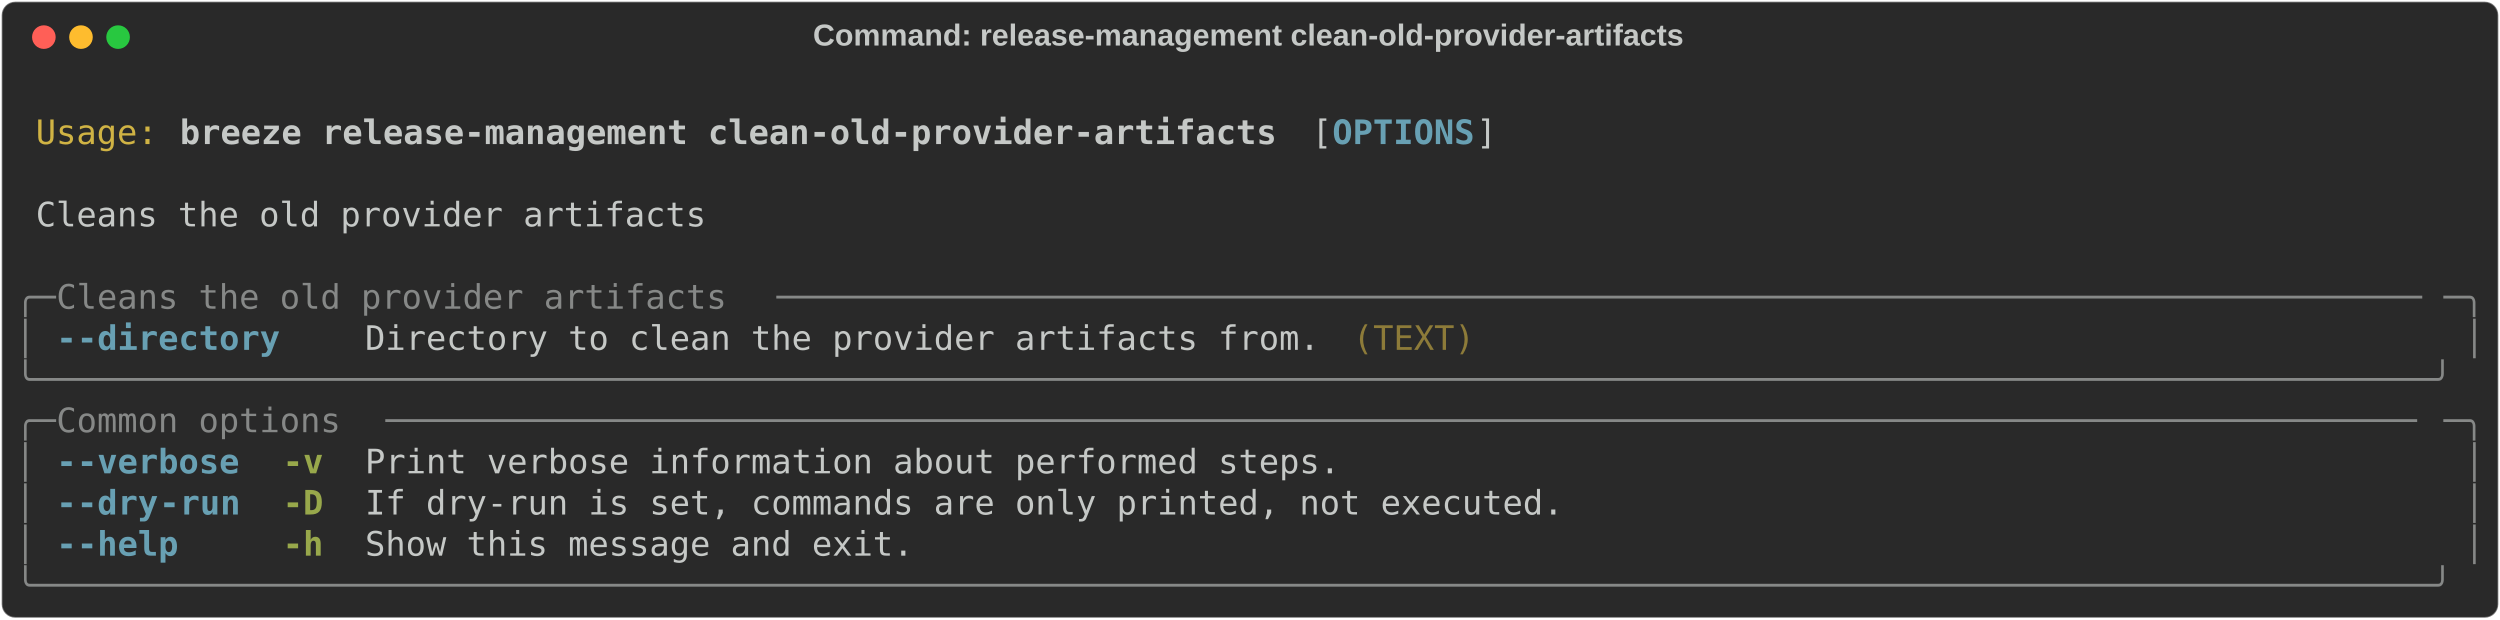
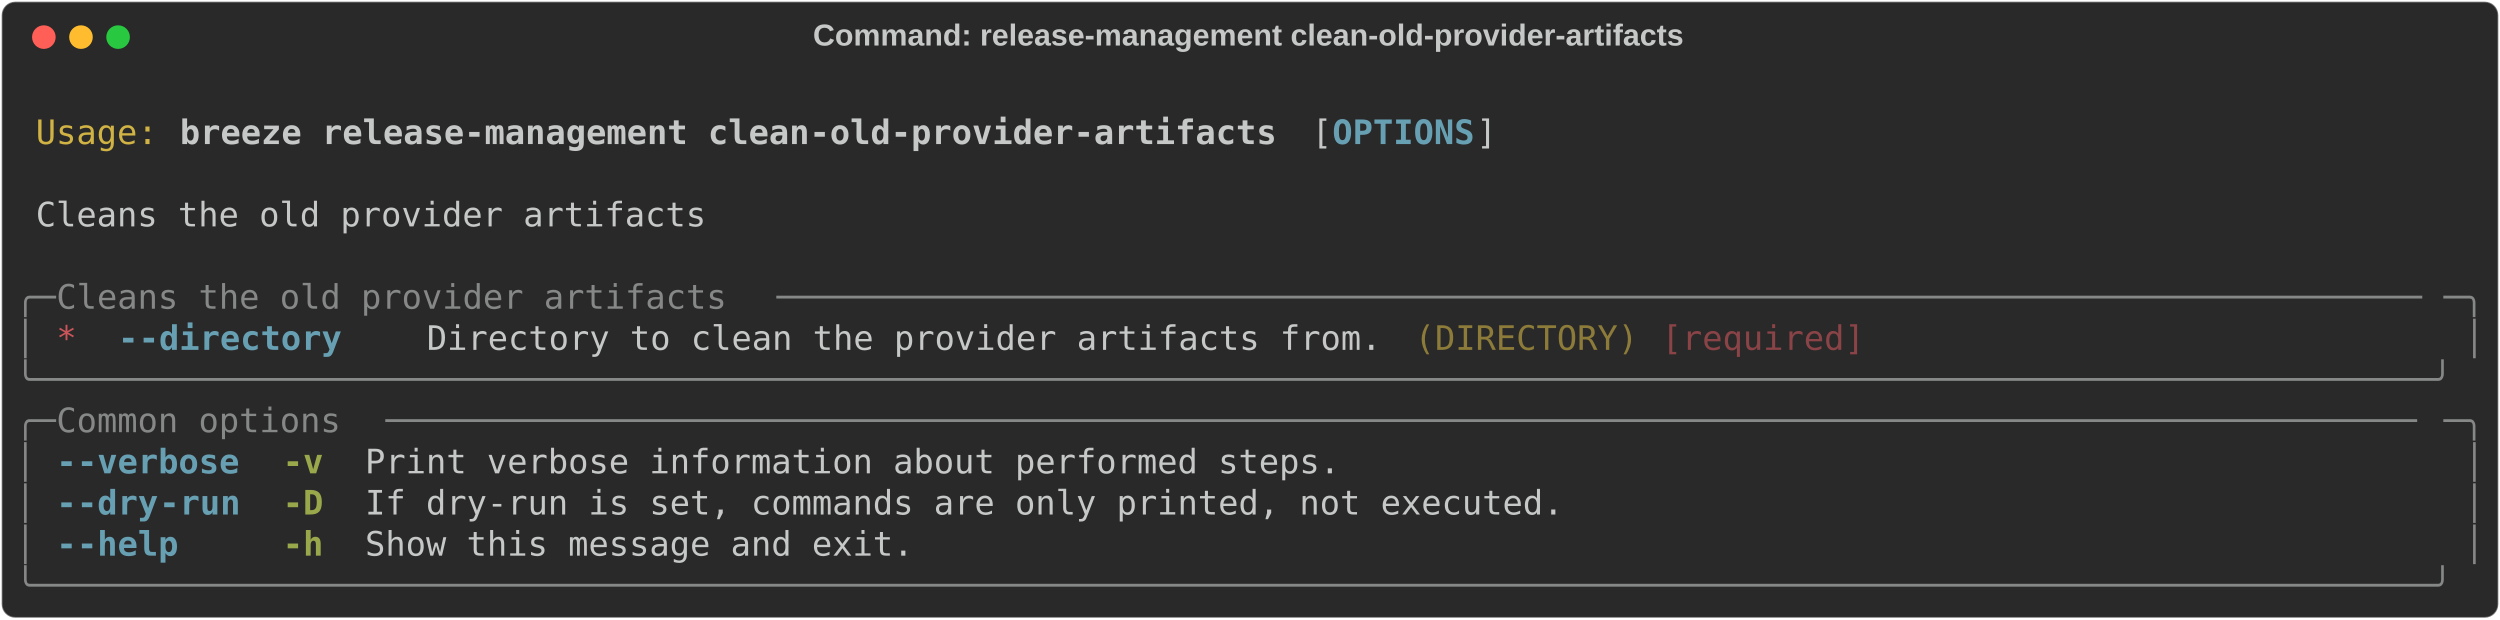
<svg xmlns="http://www.w3.org/2000/svg" class="rich-terminal" viewBox="0 0 1482 367.2">
  <style>

    @font-face {
        font-family: "Fira Code";
        src: local("FiraCode-Regular"),
                url("https://cdnjs.cloudflare.com/ajax/libs/firacode/6.2.0/woff2/FiraCode-Regular.woff2") format("woff2"),
                url("https://cdnjs.cloudflare.com/ajax/libs/firacode/6.2.0/woff/FiraCode-Regular.woff") format("woff");
        font-style: normal;
        font-weight: 400;
    }
    @font-face {
        font-family: "Fira Code";
        src: local("FiraCode-Bold"),
                url("https://cdnjs.cloudflare.com/ajax/libs/firacode/6.2.0/woff2/FiraCode-Bold.woff2") format("woff2"),
                url("https://cdnjs.cloudflare.com/ajax/libs/firacode/6.2.0/woff/FiraCode-Bold.woff") format("woff");
        font-style: bold;
        font-weight: 700;
    }

    .breeze-release-management-clean-old-provider-artifacts-matrix {
        font-family: Fira Code, monospace;
        font-size: 20px;
        line-height: 24.4px;
        font-variant-east-asian: full-width;
    }

    .breeze-release-management-clean-old-provider-artifacts-title {
        font-size: 18px;
        font-weight: bold;
        font-family: arial;
    }

    .breeze-release-management-clean-old-provider-artifacts-r1 { fill: #c5c8c6 }
.breeze-release-management-clean-old-provider-artifacts-r2 { fill: #d0b344 }
.breeze-release-management-clean-old-provider-artifacts-r3 { fill: #c5c8c6;font-weight: bold }
.breeze-release-management-clean-old-provider-artifacts-r4 { fill: #68a0b3;font-weight: bold }
.breeze-release-management-clean-old-provider-artifacts-r5 { fill: #868887 }
- .breeze-release-management-clean-old-provider-artifacts-r6 { fill: #8d7b39 }
- .breeze-release-management-clean-old-provider-artifacts-r7 { fill: #98a84b;font-weight: bold }
+ .breeze-release-management-clean-old-provider-artifacts-r6 { fill: #cc555a }
+ .breeze-release-management-clean-old-provider-artifacts-r7 { fill: #8d7b39 }
+ .breeze-release-management-clean-old-provider-artifacts-r8 { fill: #8a4346 }
+ .breeze-release-management-clean-old-provider-artifacts-r9 { fill: #98a84b;font-weight: bold }
    </style>
  <defs>
    <clipPath id="breeze-release-management-clean-old-provider-artifacts-clip-terminal">
      <rect x="0" y="0" width="1463.0" height="316.2" />
    </clipPath>
    <clipPath id="breeze-release-management-clean-old-provider-artifacts-line-0">
      <rect x="0" y="1.5" width="1464" height="24.65" />
    </clipPath>
    <clipPath id="breeze-release-management-clean-old-provider-artifacts-line-1">
      <rect x="0" y="25.9" width="1464" height="24.65" />
    </clipPath>
    <clipPath id="breeze-release-management-clean-old-provider-artifacts-line-2">
      <rect x="0" y="50.3" width="1464" height="24.65" />
    </clipPath>
    <clipPath id="breeze-release-management-clean-old-provider-artifacts-line-3">
      <rect x="0" y="74.7" width="1464" height="24.65" />
    </clipPath>
    <clipPath id="breeze-release-management-clean-old-provider-artifacts-line-4">
      <rect x="0" y="99.1" width="1464" height="24.65" />
    </clipPath>
    <clipPath id="breeze-release-management-clean-old-provider-artifacts-line-5">
      <rect x="0" y="123.5" width="1464" height="24.65" />
    </clipPath>
    <clipPath id="breeze-release-management-clean-old-provider-artifacts-line-6">
      <rect x="0" y="147.9" width="1464" height="24.65" />
    </clipPath>
    <clipPath id="breeze-release-management-clean-old-provider-artifacts-line-7">
      <rect x="0" y="172.3" width="1464" height="24.65" />
    </clipPath>
    <clipPath id="breeze-release-management-clean-old-provider-artifacts-line-8">
      <rect x="0" y="196.7" width="1464" height="24.65" />
    </clipPath>
    <clipPath id="breeze-release-management-clean-old-provider-artifacts-line-9">
      <rect x="0" y="221.1" width="1464" height="24.65" />
    </clipPath>
    <clipPath id="breeze-release-management-clean-old-provider-artifacts-line-10">
      <rect x="0" y="245.5" width="1464" height="24.65" />
    </clipPath>
    <clipPath id="breeze-release-management-clean-old-provider-artifacts-line-11">
      <rect x="0" y="269.9" width="1464" height="24.65" />
    </clipPath>
  </defs>
  <rect fill="#292929" stroke="rgba(255,255,255,0.35)" stroke-width="1" x="1" y="1" width="1480" height="365.2" rx="8" />
  <text class="breeze-release-management-clean-old-provider-artifacts-title" fill="#c5c8c6" text-anchor="middle" x="740" y="27">Command: release-management clean-old-provider-artifacts</text>
  <g transform="translate(26,22)">
    <circle cx="0" cy="0" r="7" fill="#ff5f57" />
    <circle cx="22" cy="0" r="7" fill="#febc2e" />
    <circle cx="44" cy="0" r="7" fill="#28c840" />
  </g>
  <g transform="translate(9, 41)" clip-path="url(#breeze-release-management-clean-old-provider-artifacts-clip-terminal)">
    <g class="breeze-release-management-clean-old-provider-artifacts-matrix">
      <text class="breeze-release-management-clean-old-provider-artifacts-r1" x="1464" y="20" textLength="12.2" clip-path="url(#breeze-release-management-clean-old-provider-artifacts-line-0)">
</text>
      <text class="breeze-release-management-clean-old-provider-artifacts-r2" x="12.2" y="44.4" textLength="73.2" clip-path="url(#breeze-release-management-clean-old-provider-artifacts-line-1)">Usage:</text>
      <text class="breeze-release-management-clean-old-provider-artifacts-r3" x="97.6" y="44.4" textLength="658.8" clip-path="url(#breeze-release-management-clean-old-provider-artifacts-line-1)">breeze release-management clean-old-provider-artifacts</text>
      <text class="breeze-release-management-clean-old-provider-artifacts-r1" x="768.6" y="44.4" textLength="12.2" clip-path="url(#breeze-release-management-clean-old-provider-artifacts-line-1)">[</text>
      <text class="breeze-release-management-clean-old-provider-artifacts-r4" x="780.8" y="44.4" textLength="85.4" clip-path="url(#breeze-release-management-clean-old-provider-artifacts-line-1)">OPTIONS</text>
      <text class="breeze-release-management-clean-old-provider-artifacts-r1" x="866.2" y="44.4" textLength="12.2" clip-path="url(#breeze-release-management-clean-old-provider-artifacts-line-1)">]</text>
      <text class="breeze-release-management-clean-old-provider-artifacts-r1" x="1464" y="44.4" textLength="12.2" clip-path="url(#breeze-release-management-clean-old-provider-artifacts-line-1)">
</text>
      <text class="breeze-release-management-clean-old-provider-artifacts-r1" x="1464" y="68.8" textLength="12.2" clip-path="url(#breeze-release-management-clean-old-provider-artifacts-line-2)">
</text>
      <text class="breeze-release-management-clean-old-provider-artifacts-r1" x="12.2" y="93.2" textLength="402.6" clip-path="url(#breeze-release-management-clean-old-provider-artifacts-line-3)">Cleans the old provider artifacts</text>
      <text class="breeze-release-management-clean-old-provider-artifacts-r1" x="1464" y="93.2" textLength="12.2" clip-path="url(#breeze-release-management-clean-old-provider-artifacts-line-3)">
</text>
      <text class="breeze-release-management-clean-old-provider-artifacts-r1" x="1464" y="117.6" textLength="12.2" clip-path="url(#breeze-release-management-clean-old-provider-artifacts-line-4)">
</text>
      <text class="breeze-release-management-clean-old-provider-artifacts-r5" x="0" y="142" textLength="24.4" clip-path="url(#breeze-release-management-clean-old-provider-artifacts-line-5)">╭─</text>
      <text class="breeze-release-management-clean-old-provider-artifacts-r5" x="24.4" y="142" textLength="427" clip-path="url(#breeze-release-management-clean-old-provider-artifacts-line-5)"> Cleans the old provider artifacts </text>
      <text class="breeze-release-management-clean-old-provider-artifacts-r5" x="451.4" y="142" textLength="988.2" clip-path="url(#breeze-release-management-clean-old-provider-artifacts-line-5)">─────────────────────────────────────────────────────────────────────────────────</text>
      <text class="breeze-release-management-clean-old-provider-artifacts-r5" x="1439.6" y="142" textLength="24.4" clip-path="url(#breeze-release-management-clean-old-provider-artifacts-line-5)">─╮</text>
      <text class="breeze-release-management-clean-old-provider-artifacts-r1" x="1464" y="142" textLength="12.2" clip-path="url(#breeze-release-management-clean-old-provider-artifacts-line-5)">
</text>
      <text class="breeze-release-management-clean-old-provider-artifacts-r5" x="0" y="166.4" textLength="12.2" clip-path="url(#breeze-release-management-clean-old-provider-artifacts-line-6)">│</text>
-       <text class="breeze-release-management-clean-old-provider-artifacts-r4" x="24.4" y="166.4" textLength="12.2" clip-path="url(#breeze-release-management-clean-old-provider-artifacts-line-6)">-</text>
-       <text class="breeze-release-management-clean-old-provider-artifacts-r4" x="36.6" y="166.4" textLength="122" clip-path="url(#breeze-release-management-clean-old-provider-artifacts-line-6)">-directory</text>
-       <text class="breeze-release-management-clean-old-provider-artifacts-r1" x="207.4" y="166.4" textLength="573.4" clip-path="url(#breeze-release-management-clean-old-provider-artifacts-line-6)">Directory to clean the provider artifacts from.</text>
-       <text class="breeze-release-management-clean-old-provider-artifacts-r6" x="793" y="166.4" textLength="73.2" clip-path="url(#breeze-release-management-clean-old-provider-artifacts-line-6)">(TEXT)</text>
+       <text class="breeze-release-management-clean-old-provider-artifacts-r6" x="24.4" y="166.4" textLength="12.2" clip-path="url(#breeze-release-management-clean-old-provider-artifacts-line-6)">*</text>
+       <text class="breeze-release-management-clean-old-provider-artifacts-r4" x="61" y="166.4" textLength="12.2" clip-path="url(#breeze-release-management-clean-old-provider-artifacts-line-6)">-</text>
+       <text class="breeze-release-management-clean-old-provider-artifacts-r4" x="73.2" y="166.4" textLength="122" clip-path="url(#breeze-release-management-clean-old-provider-artifacts-line-6)">-directory</text>
+       <text class="breeze-release-management-clean-old-provider-artifacts-r1" x="244" y="166.4" textLength="573.4" clip-path="url(#breeze-release-management-clean-old-provider-artifacts-line-6)">Directory to clean the provider artifacts from.</text>
+       <text class="breeze-release-management-clean-old-provider-artifacts-r7" x="829.6" y="166.4" textLength="134.2" clip-path="url(#breeze-release-management-clean-old-provider-artifacts-line-6)">(DIRECTORY)</text>
+       <text class="breeze-release-management-clean-old-provider-artifacts-r8" x="976" y="166.4" textLength="122" clip-path="url(#breeze-release-management-clean-old-provider-artifacts-line-6)">[required]</text>
      <text class="breeze-release-management-clean-old-provider-artifacts-r5" x="1451.8" y="166.4" textLength="12.2" clip-path="url(#breeze-release-management-clean-old-provider-artifacts-line-6)">│</text>
      <text class="breeze-release-management-clean-old-provider-artifacts-r1" x="1464" y="166.4" textLength="12.2" clip-path="url(#breeze-release-management-clean-old-provider-artifacts-line-6)">
</text>
      <text class="breeze-release-management-clean-old-provider-artifacts-r5" x="0" y="190.8" textLength="1464" clip-path="url(#breeze-release-management-clean-old-provider-artifacts-line-7)">╰──────────────────────────────────────────────────────────────────────────────────────────────────────────────────────╯</text>
      <text class="breeze-release-management-clean-old-provider-artifacts-r1" x="1464" y="190.8" textLength="12.2" clip-path="url(#breeze-release-management-clean-old-provider-artifacts-line-7)">
</text>
      <text class="breeze-release-management-clean-old-provider-artifacts-r5" x="0" y="215.2" textLength="24.4" clip-path="url(#breeze-release-management-clean-old-provider-artifacts-line-8)">╭─</text>
      <text class="breeze-release-management-clean-old-provider-artifacts-r5" x="24.4" y="215.2" textLength="195.2" clip-path="url(#breeze-release-management-clean-old-provider-artifacts-line-8)"> Common options </text>
      <text class="breeze-release-management-clean-old-provider-artifacts-r5" x="219.6" y="215.2" textLength="1220" clip-path="url(#breeze-release-management-clean-old-provider-artifacts-line-8)">────────────────────────────────────────────────────────────────────────────────────────────────────</text>
      <text class="breeze-release-management-clean-old-provider-artifacts-r5" x="1439.6" y="215.2" textLength="24.4" clip-path="url(#breeze-release-management-clean-old-provider-artifacts-line-8)">─╮</text>
      <text class="breeze-release-management-clean-old-provider-artifacts-r1" x="1464" y="215.2" textLength="12.2" clip-path="url(#breeze-release-management-clean-old-provider-artifacts-line-8)">
</text>
      <text class="breeze-release-management-clean-old-provider-artifacts-r5" x="0" y="239.6" textLength="12.2" clip-path="url(#breeze-release-management-clean-old-provider-artifacts-line-9)">│</text>
      <text class="breeze-release-management-clean-old-provider-artifacts-r4" x="24.4" y="239.6" textLength="12.2" clip-path="url(#breeze-release-management-clean-old-provider-artifacts-line-9)">-</text>
      <text class="breeze-release-management-clean-old-provider-artifacts-r4" x="36.6" y="239.6" textLength="97.6" clip-path="url(#breeze-release-management-clean-old-provider-artifacts-line-9)">-verbose</text>
-       <text class="breeze-release-management-clean-old-provider-artifacts-r7" x="158.6" y="239.6" textLength="24.4" clip-path="url(#breeze-release-management-clean-old-provider-artifacts-line-9)">-v</text>
+       <text class="breeze-release-management-clean-old-provider-artifacts-r9" x="158.6" y="239.6" textLength="24.4" clip-path="url(#breeze-release-management-clean-old-provider-artifacts-line-9)">-v</text>
      <text class="breeze-release-management-clean-old-provider-artifacts-r1" x="207.4" y="239.6" textLength="585.6" clip-path="url(#breeze-release-management-clean-old-provider-artifacts-line-9)">Print verbose information about performed steps.</text>
      <text class="breeze-release-management-clean-old-provider-artifacts-r5" x="1451.8" y="239.6" textLength="12.2" clip-path="url(#breeze-release-management-clean-old-provider-artifacts-line-9)">│</text>
      <text class="breeze-release-management-clean-old-provider-artifacts-r1" x="1464" y="239.6" textLength="12.2" clip-path="url(#breeze-release-management-clean-old-provider-artifacts-line-9)">
</text>
      <text class="breeze-release-management-clean-old-provider-artifacts-r5" x="0" y="264" textLength="12.2" clip-path="url(#breeze-release-management-clean-old-provider-artifacts-line-10)">│</text>
      <text class="breeze-release-management-clean-old-provider-artifacts-r4" x="24.4" y="264" textLength="12.2" clip-path="url(#breeze-release-management-clean-old-provider-artifacts-line-10)">-</text>
      <text class="breeze-release-management-clean-old-provider-artifacts-r4" x="36.6" y="264" textLength="48.8" clip-path="url(#breeze-release-management-clean-old-provider-artifacts-line-10)">-dry</text>
      <text class="breeze-release-management-clean-old-provider-artifacts-r4" x="85.4" y="264" textLength="48.8" clip-path="url(#breeze-release-management-clean-old-provider-artifacts-line-10)">-run</text>
-       <text class="breeze-release-management-clean-old-provider-artifacts-r7" x="158.6" y="264" textLength="24.4" clip-path="url(#breeze-release-management-clean-old-provider-artifacts-line-10)">-D</text>
+       <text class="breeze-release-management-clean-old-provider-artifacts-r9" x="158.6" y="264" textLength="24.4" clip-path="url(#breeze-release-management-clean-old-provider-artifacts-line-10)">-D</text>
      <text class="breeze-release-management-clean-old-provider-artifacts-r1" x="207.4" y="264" textLength="719.8" clip-path="url(#breeze-release-management-clean-old-provider-artifacts-line-10)">If dry-run is set, commands are only printed, not executed.</text>
      <text class="breeze-release-management-clean-old-provider-artifacts-r5" x="1451.8" y="264" textLength="12.2" clip-path="url(#breeze-release-management-clean-old-provider-artifacts-line-10)">│</text>
      <text class="breeze-release-management-clean-old-provider-artifacts-r1" x="1464" y="264" textLength="12.2" clip-path="url(#breeze-release-management-clean-old-provider-artifacts-line-10)">
</text>
      <text class="breeze-release-management-clean-old-provider-artifacts-r5" x="0" y="288.4" textLength="12.2" clip-path="url(#breeze-release-management-clean-old-provider-artifacts-line-11)">│</text>
      <text class="breeze-release-management-clean-old-provider-artifacts-r4" x="24.4" y="288.4" textLength="12.2" clip-path="url(#breeze-release-management-clean-old-provider-artifacts-line-11)">-</text>
      <text class="breeze-release-management-clean-old-provider-artifacts-r4" x="36.6" y="288.4" textLength="61" clip-path="url(#breeze-release-management-clean-old-provider-artifacts-line-11)">-help</text>
-       <text class="breeze-release-management-clean-old-provider-artifacts-r7" x="158.6" y="288.4" textLength="24.4" clip-path="url(#breeze-release-management-clean-old-provider-artifacts-line-11)">-h</text>
+       <text class="breeze-release-management-clean-old-provider-artifacts-r9" x="158.6" y="288.4" textLength="24.4" clip-path="url(#breeze-release-management-clean-old-provider-artifacts-line-11)">-h</text>
      <text class="breeze-release-management-clean-old-provider-artifacts-r1" x="207.4" y="288.4" textLength="329.4" clip-path="url(#breeze-release-management-clean-old-provider-artifacts-line-11)">Show this message and exit.</text>
      <text class="breeze-release-management-clean-old-provider-artifacts-r5" x="1451.8" y="288.4" textLength="12.2" clip-path="url(#breeze-release-management-clean-old-provider-artifacts-line-11)">│</text>
      <text class="breeze-release-management-clean-old-provider-artifacts-r1" x="1464" y="288.4" textLength="12.2" clip-path="url(#breeze-release-management-clean-old-provider-artifacts-line-11)">
</text>
      <text class="breeze-release-management-clean-old-provider-artifacts-r5" x="0" y="312.8" textLength="1464" clip-path="url(#breeze-release-management-clean-old-provider-artifacts-line-12)">╰──────────────────────────────────────────────────────────────────────────────────────────────────────────────────────╯</text>
      <text class="breeze-release-management-clean-old-provider-artifacts-r1" x="1464" y="312.8" textLength="12.2" clip-path="url(#breeze-release-management-clean-old-provider-artifacts-line-12)">
</text>
    </g>
  </g>
</svg>
